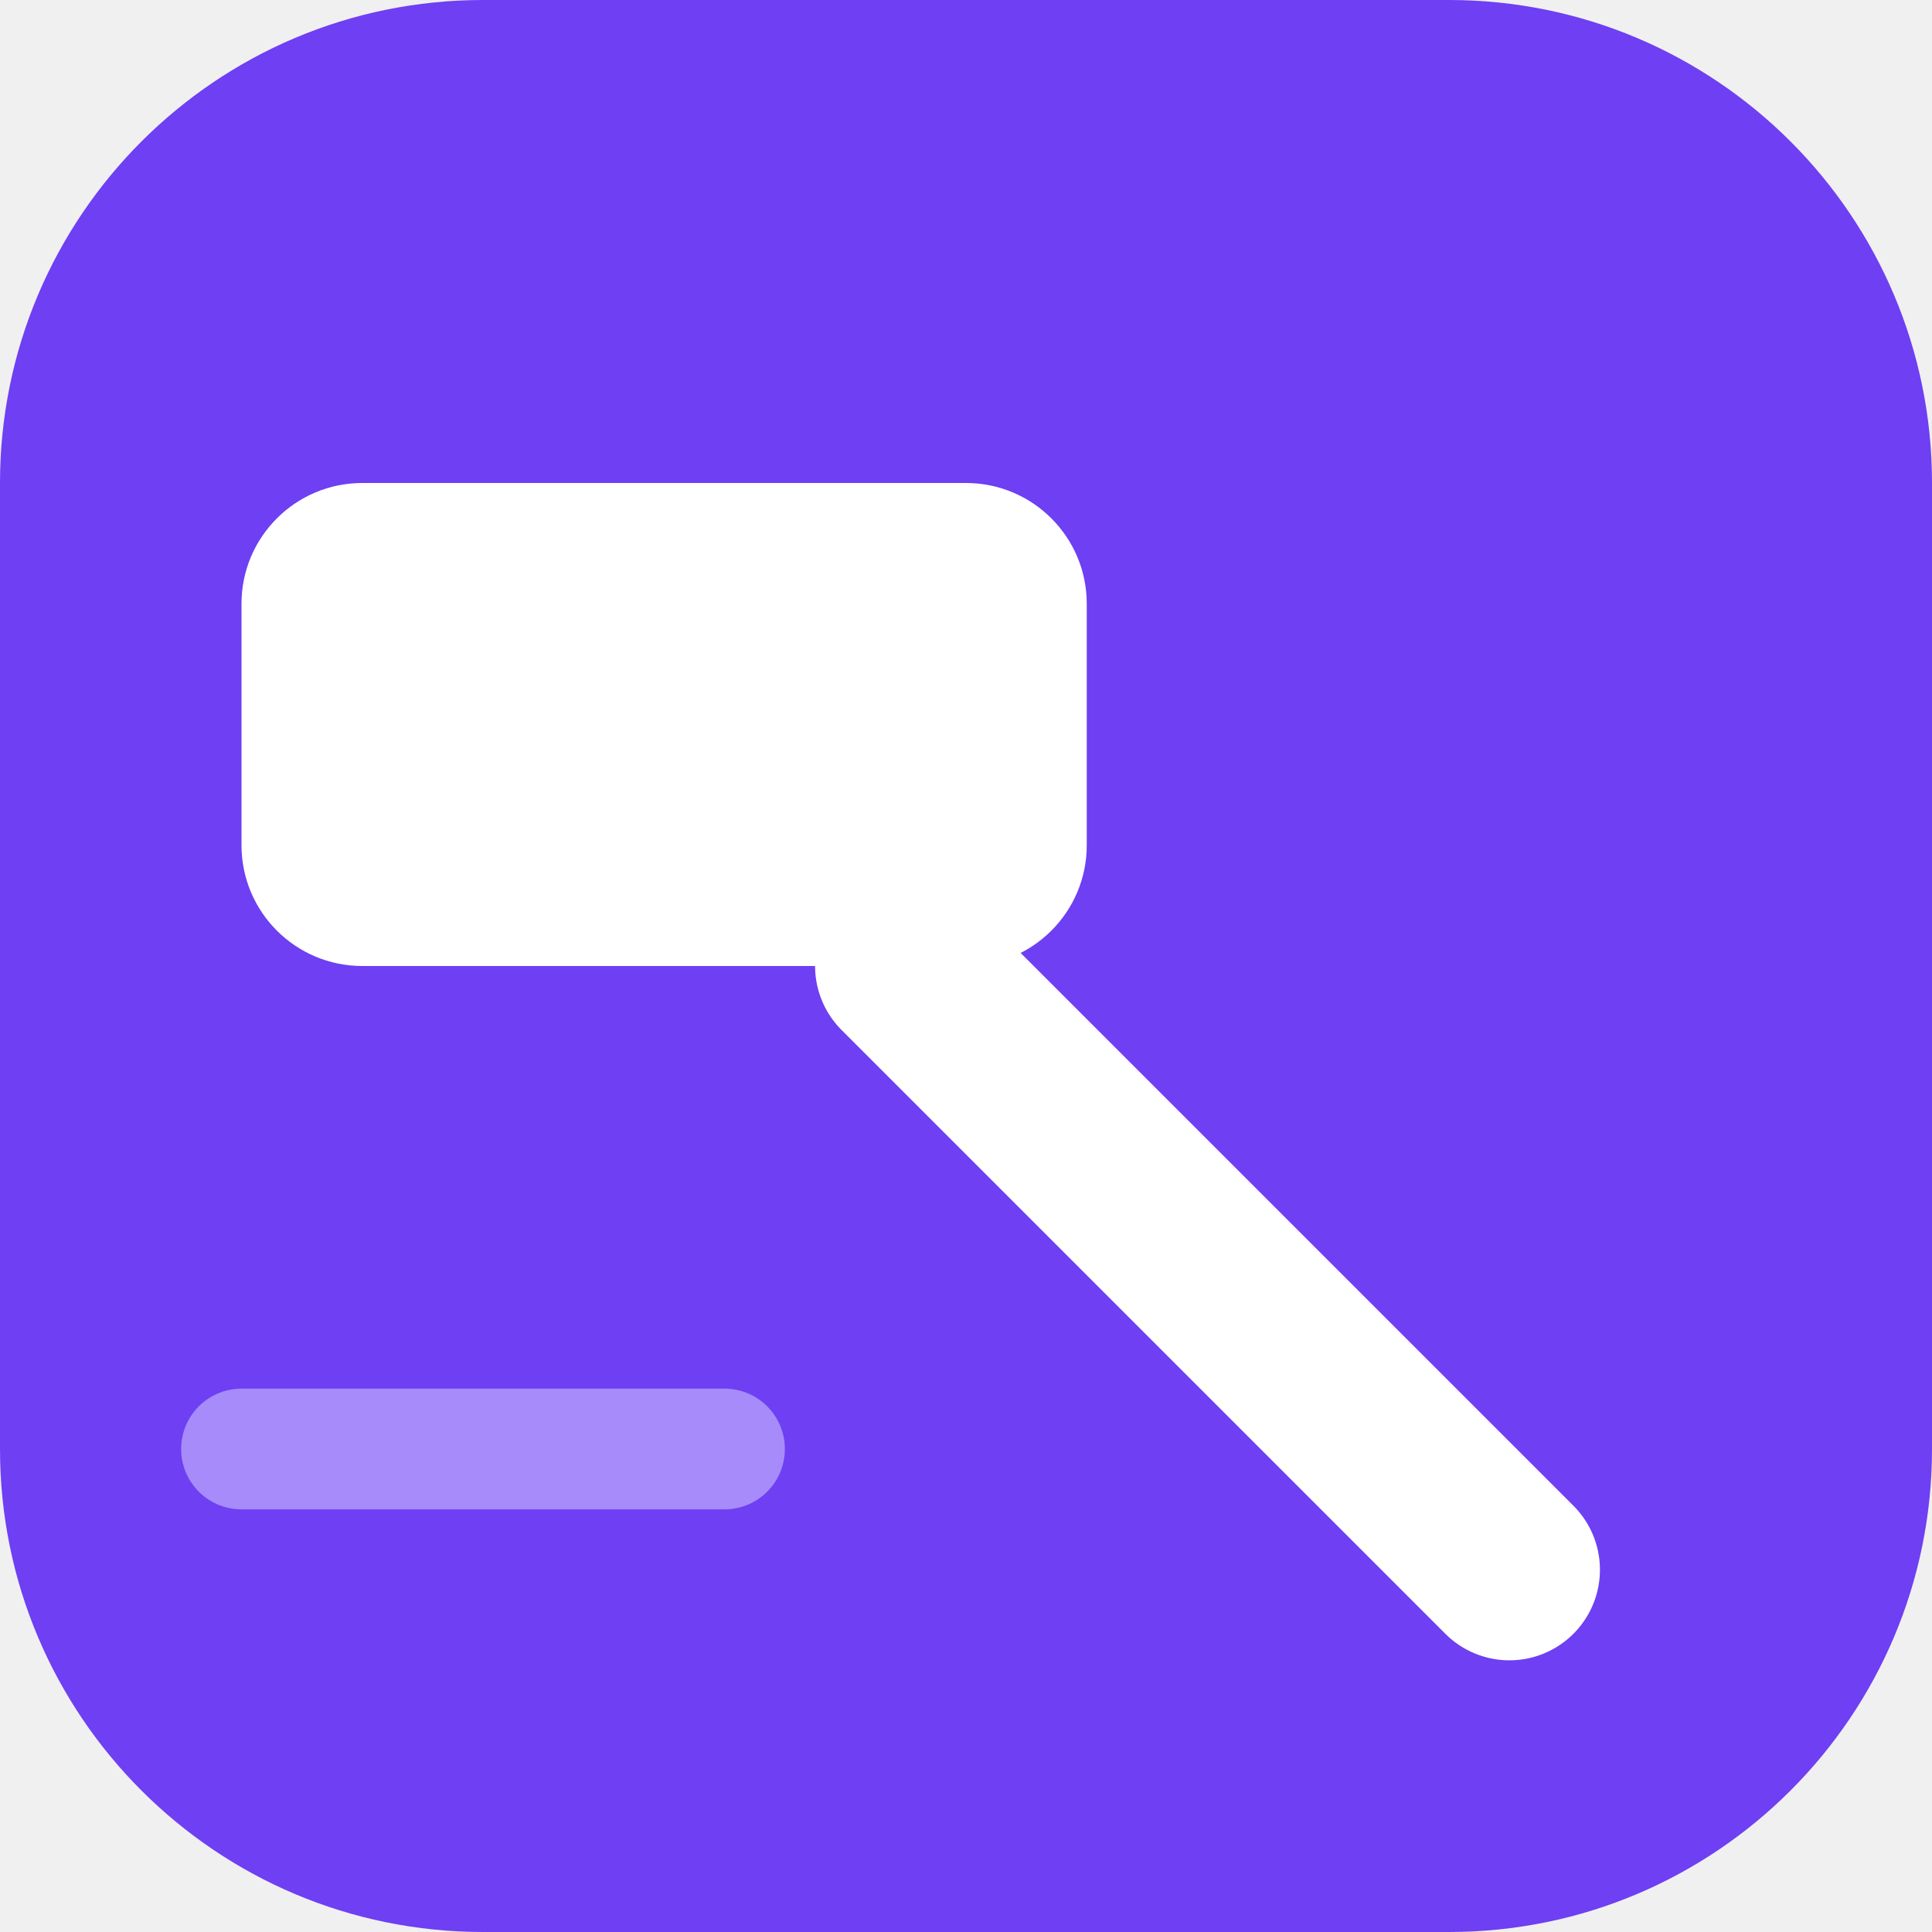
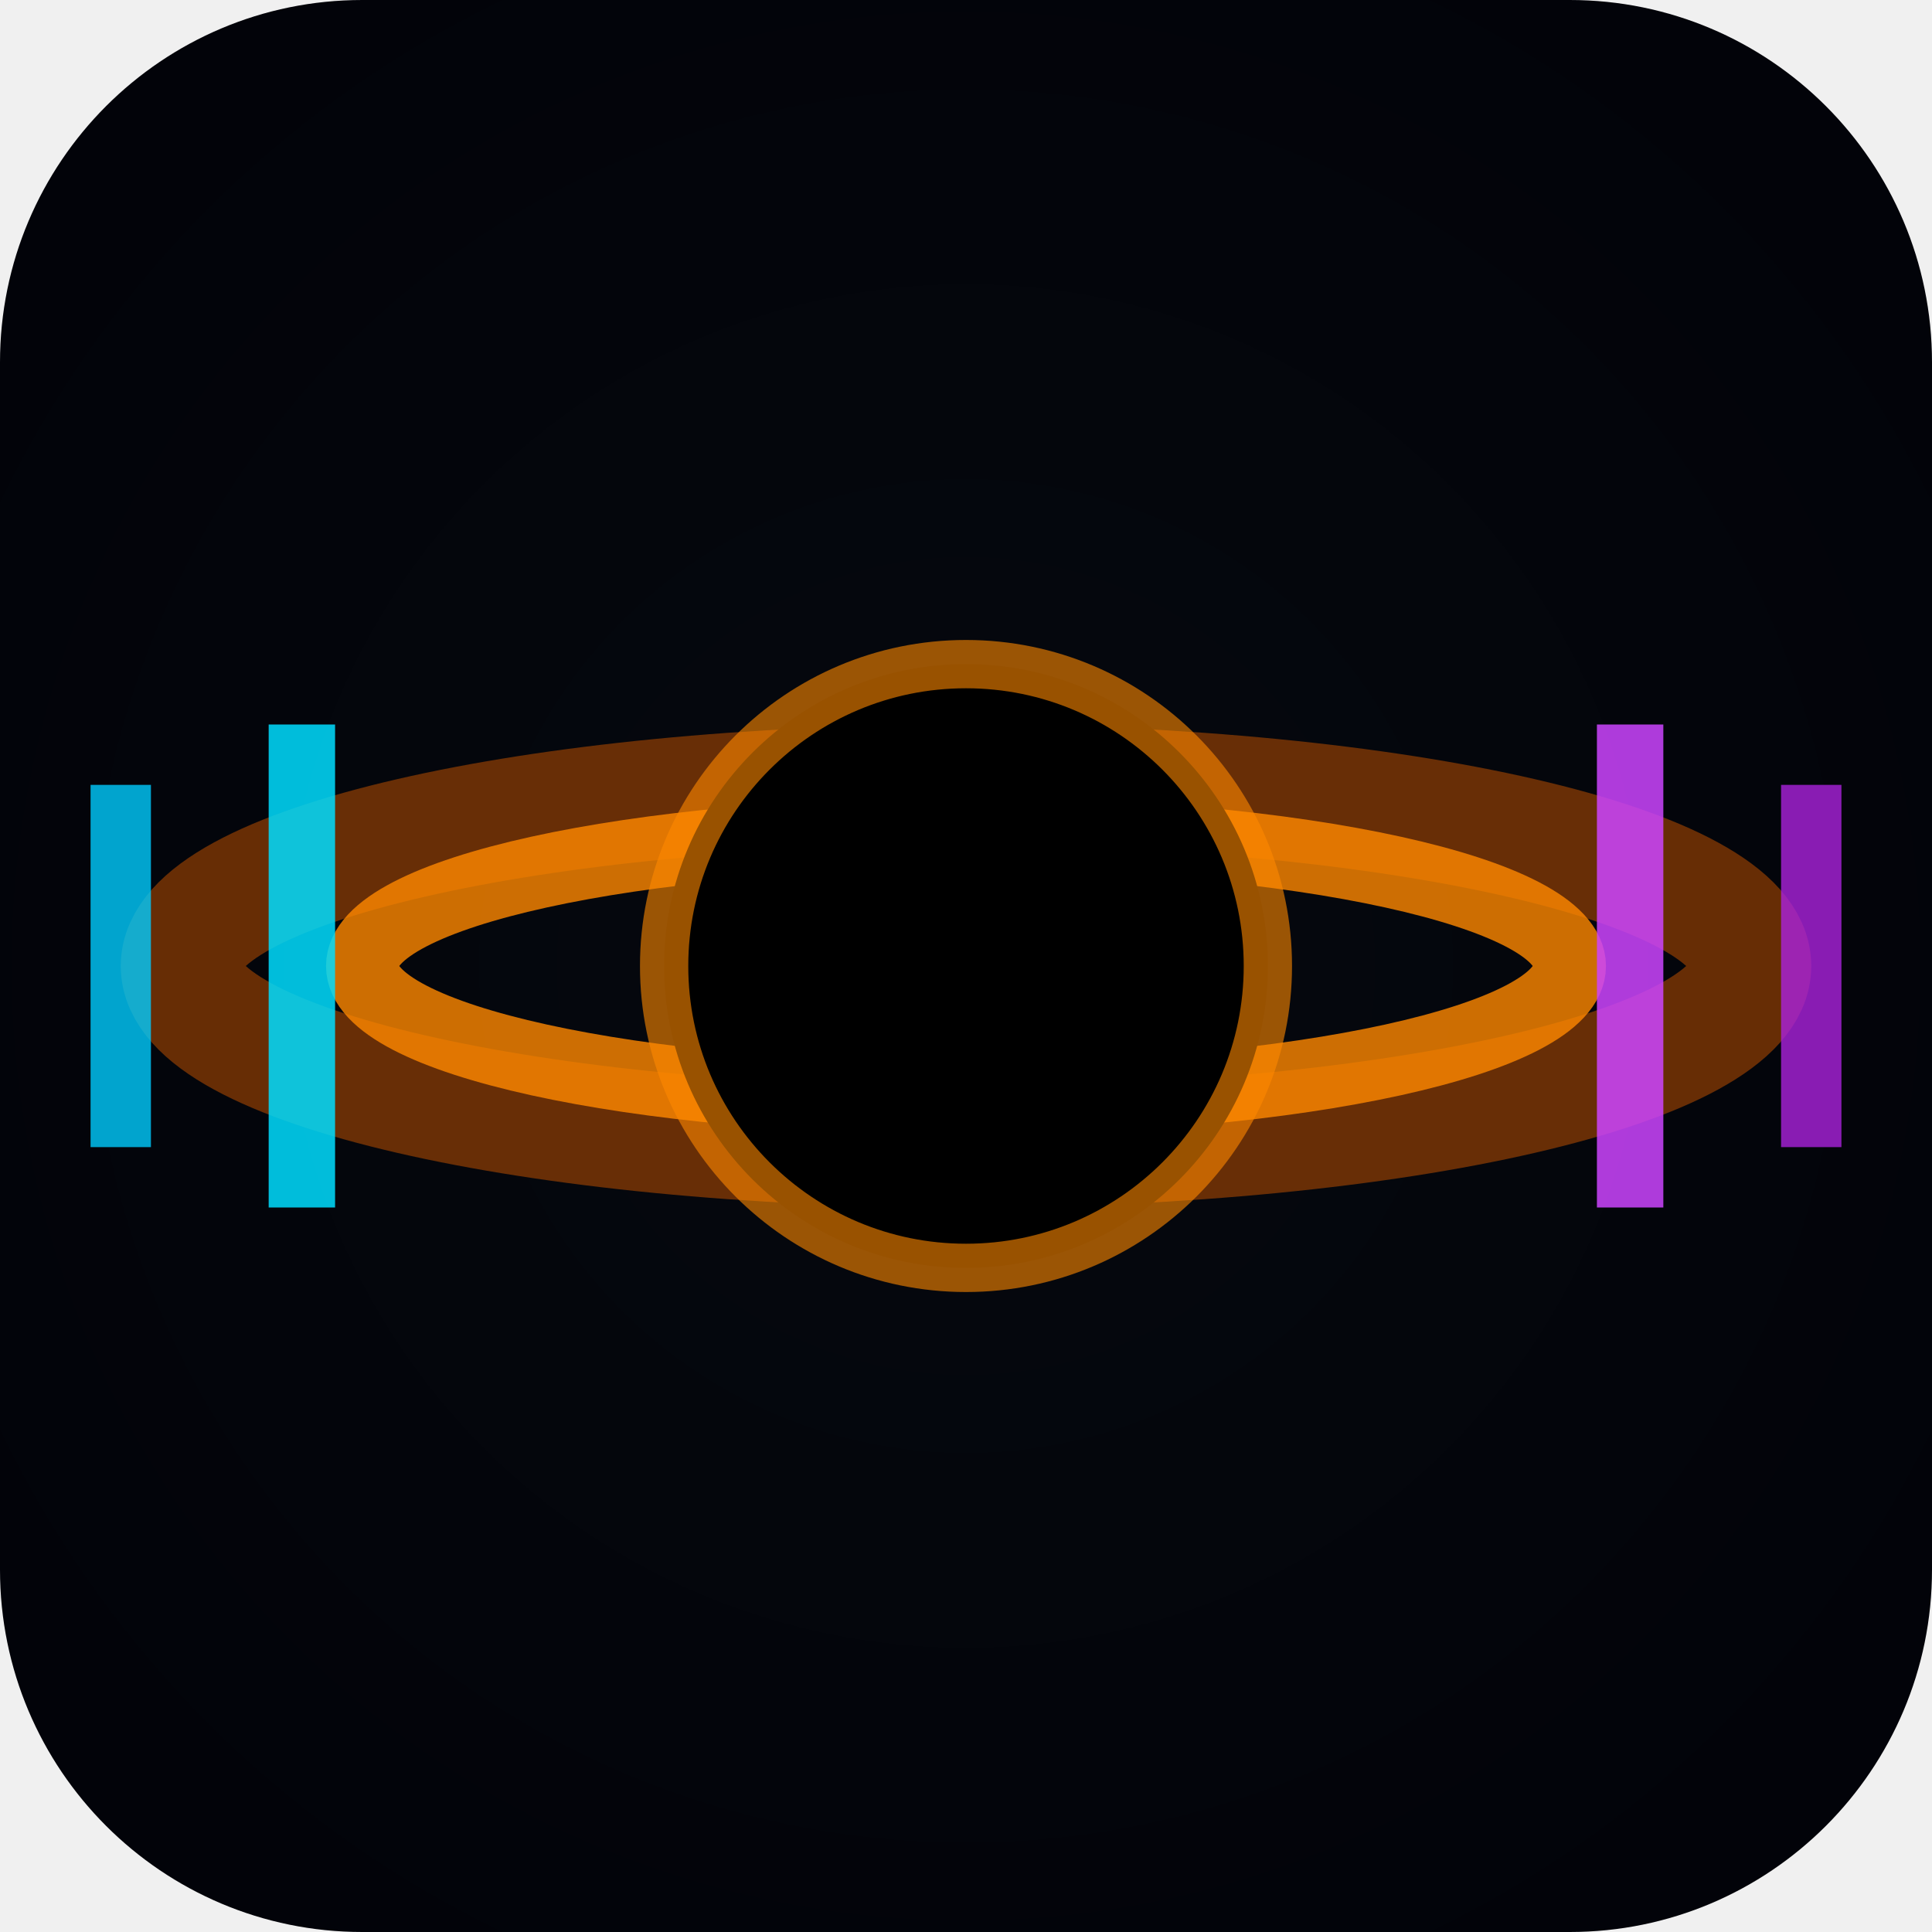
- <svg xmlns="http://www.w3.org/2000/svg" width="32" height="32" viewBox="0 0 32 32" fill="none">
-   <rect width="32" height="32" rx="8" fill="#6E3FF3" />
-   <rect x="4" y="8" width="14" height="8" rx="2" fill="white" />
-   <line x1="15" y1="16" x2="25" y2="26" stroke="white" stroke-width="3" stroke-linecap="round" />
-   <line x1="4" y1="24" x2="12" y2="24" stroke="#A78BFA" stroke-width="2" stroke-linecap="round" />
+ <svg xmlns="http://www.w3.org/2000/svg" viewBox="0 0 32 32" width="32" height="32">
+   <defs>
+     <radialGradient id="bg-fav" cx="50%" cy="50%" r="70%">
+       <stop offset="0%" stop-color="#06090f" />
+       <stop offset="100%" stop-color="#010208" />
+     </radialGradient>
+   </defs>
+   <rect width="32" height="32" rx="6" fill="url(#bg-fav)" />
+   <ellipse cx="16" cy="16" rx="13" ry="3" fill="none" stroke="#cc5500" stroke-width="2" opacity="0.5" />
+   <ellipse cx="16" cy="16" rx="10" ry="2.2" fill="none" stroke="#ff8800" stroke-width="1.2" opacity="0.8" />
+   <line x1="2" y1="13" x2="2" y2="19" stroke="#00ccff" stroke-width="1" opacity="0.8" />
+   <line x1="5" y1="12" x2="5" y2="20" stroke="#00ddff" stroke-width="1.1" opacity="0.85" />
+   <line x1="27" y1="12" x2="27" y2="20" stroke="#cc44ff" stroke-width="1.1" opacity="0.85" />
+   <line x1="30" y1="13" x2="30" y2="19" stroke="#aa22dd" stroke-width="1" opacity="0.8" />
+   <circle cx="16" cy="16" r="5" fill="#000000" />
+   <circle cx="16" cy="16" r="5" fill="none" stroke="#ff8800" stroke-width="0.8" opacity="0.6" />
</svg>
